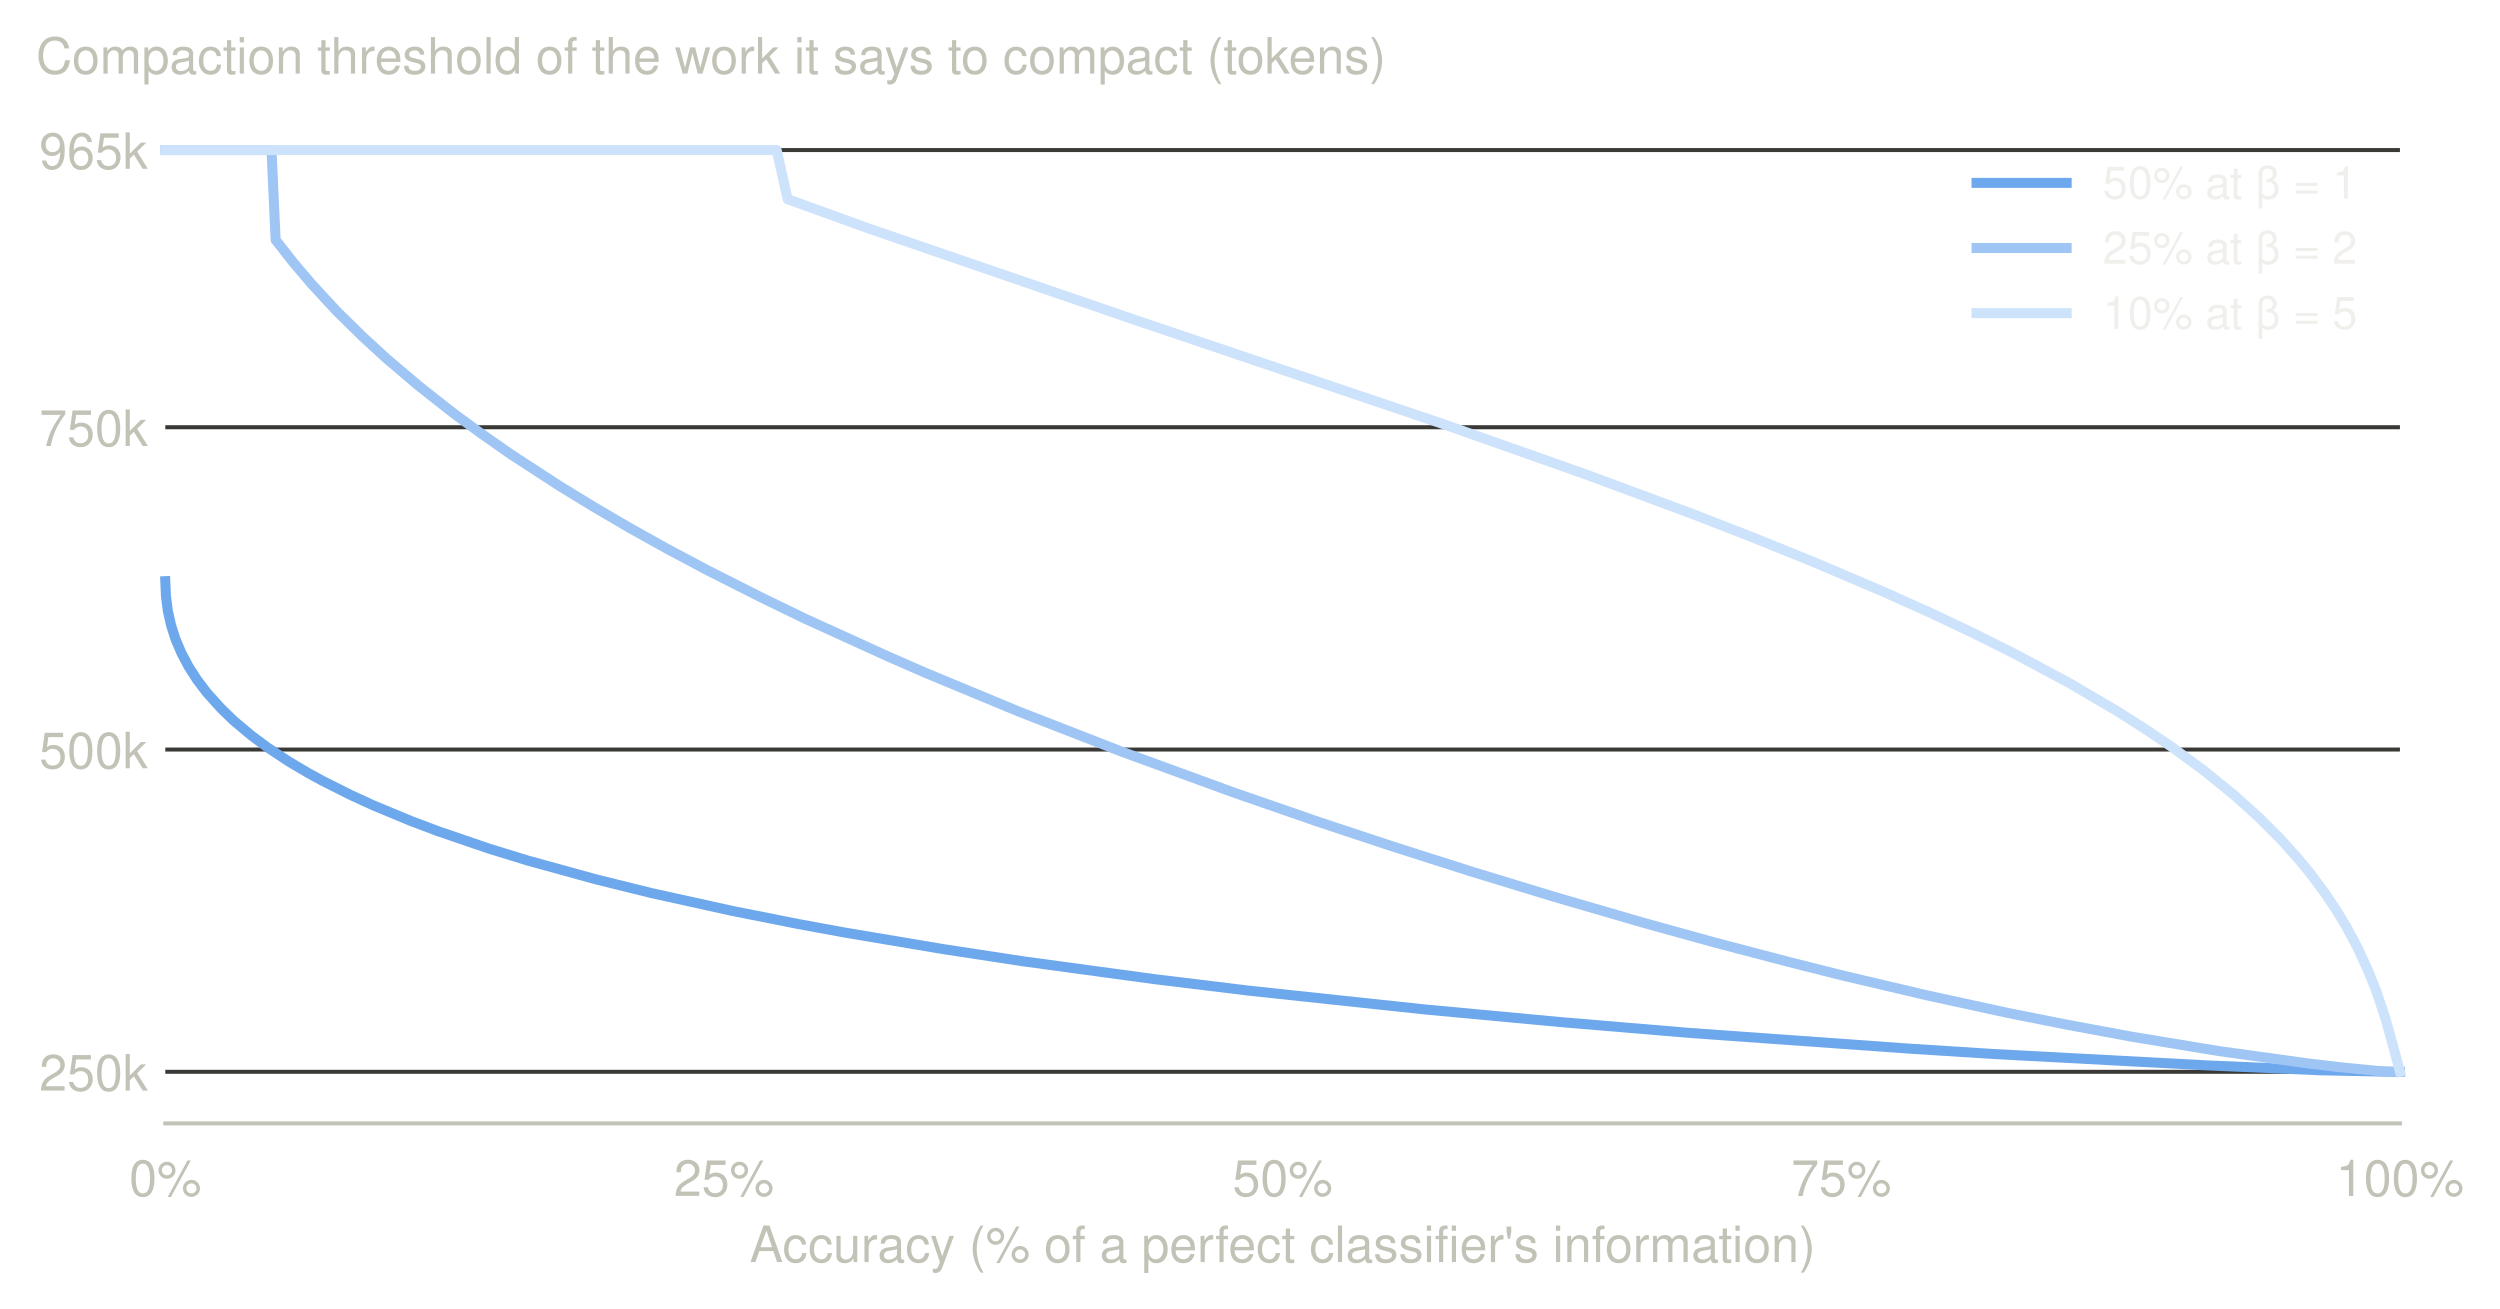
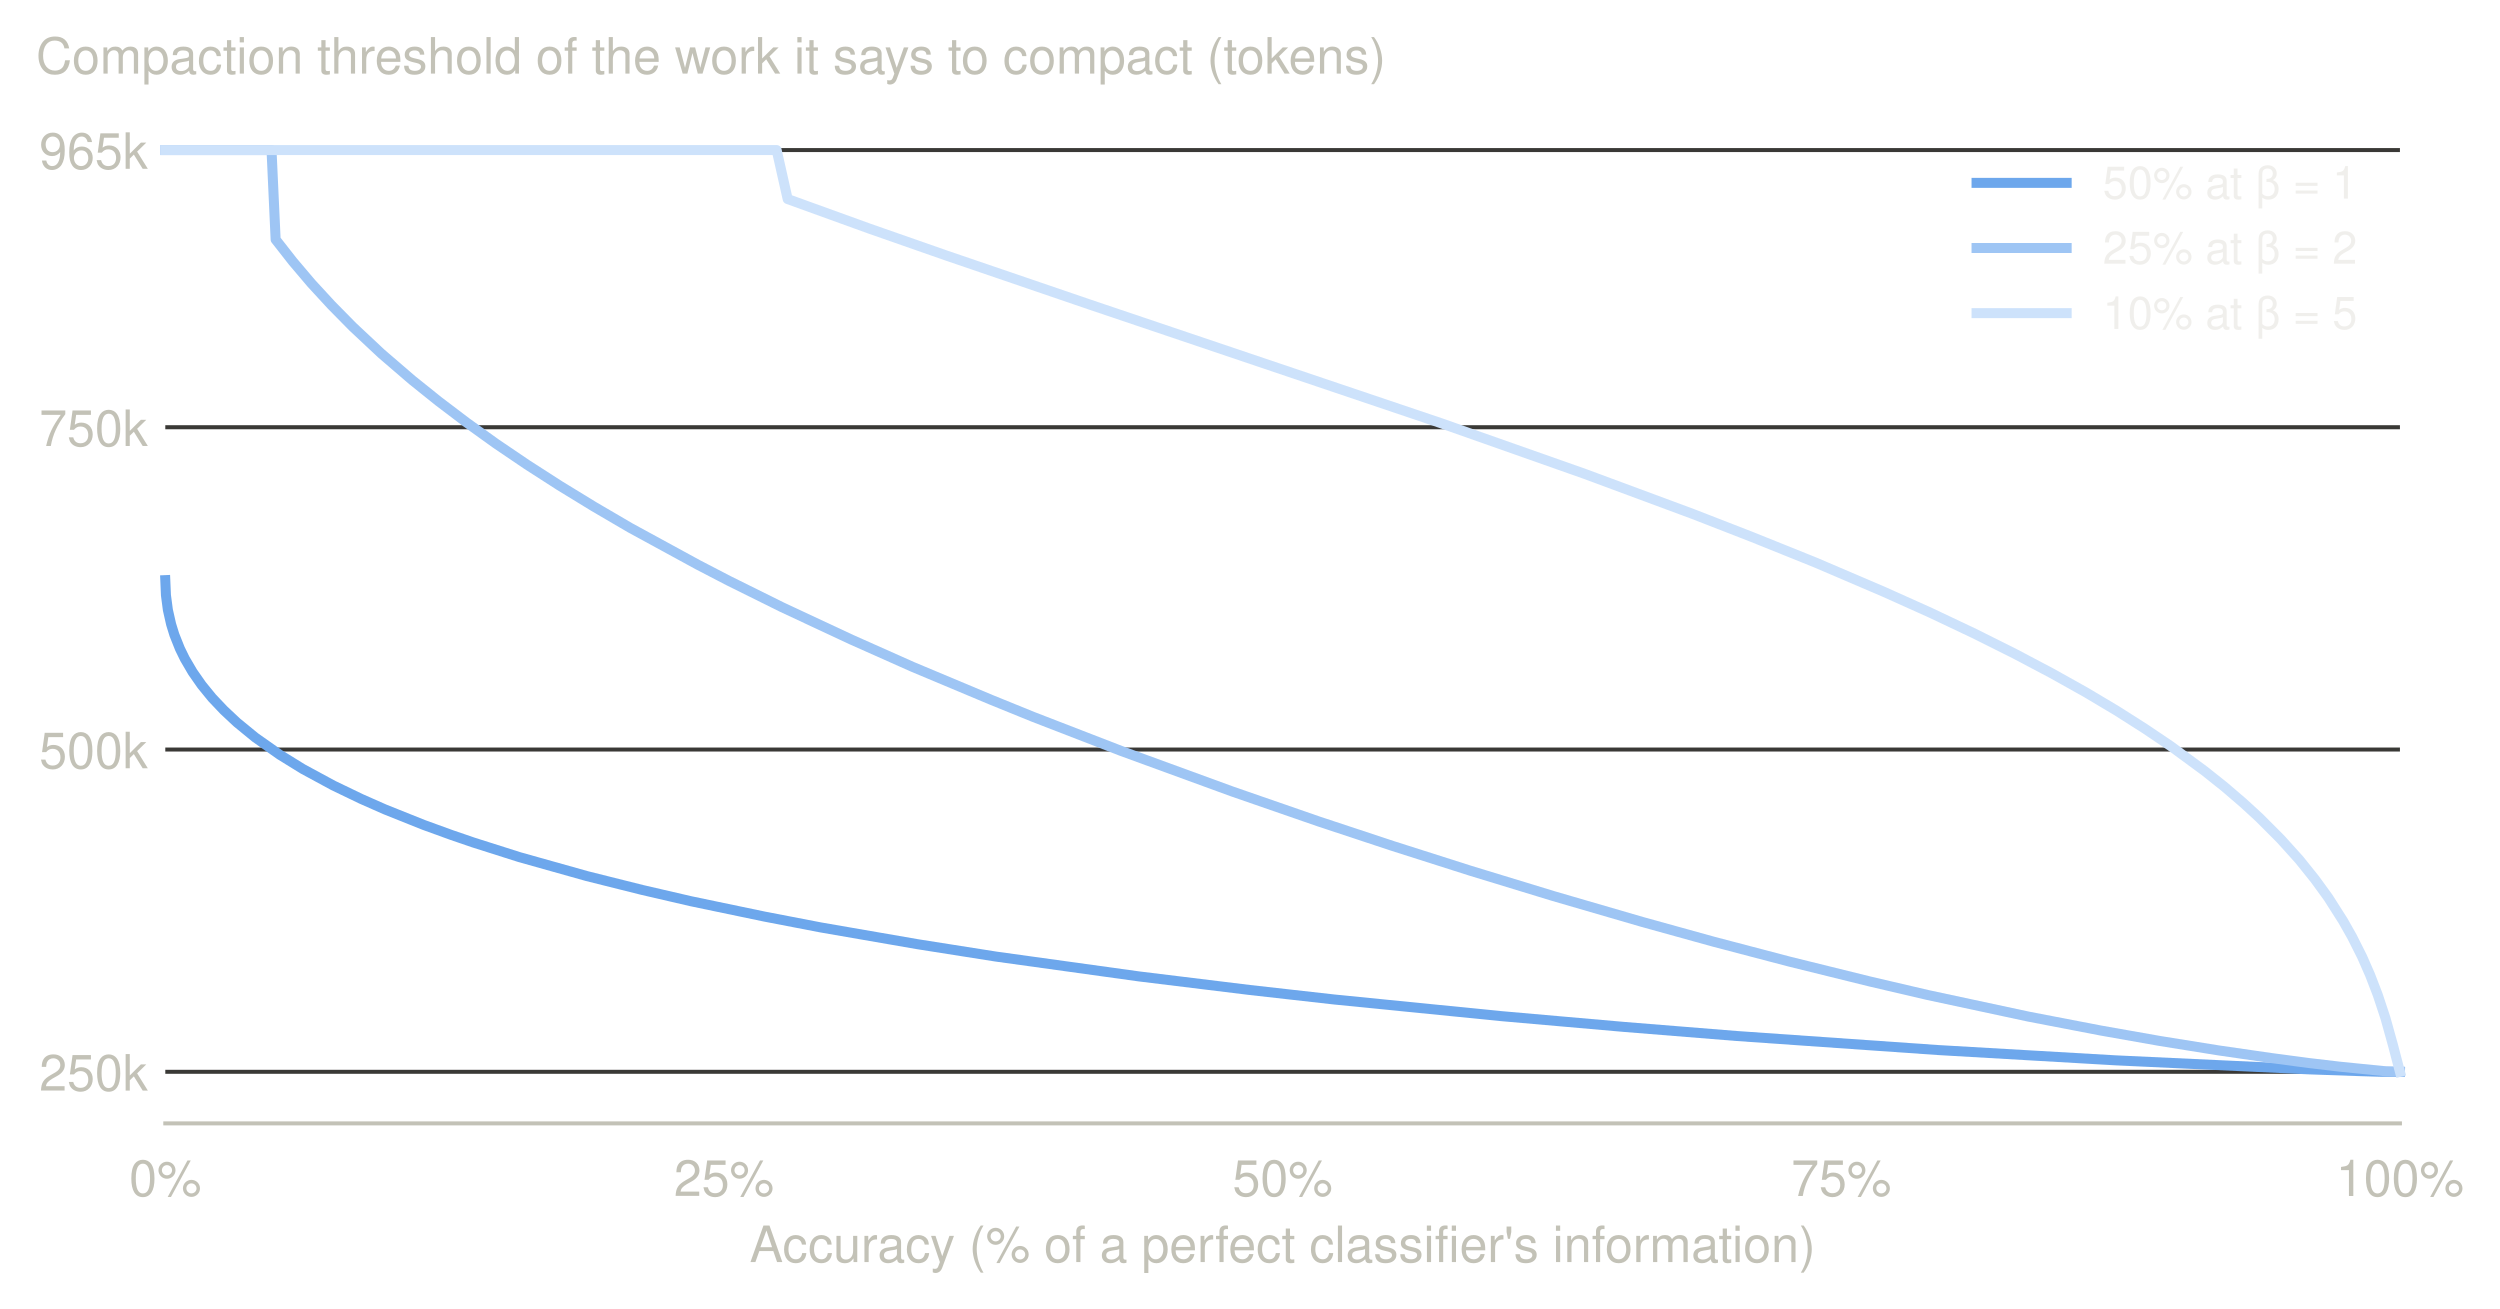
<svg xmlns="http://www.w3.org/2000/svg" width="499.408pt" height="261.454pt" viewBox="0 0 499.408 261.454" version="1.1">
  <defs>
    <style type="text/css">*{stroke-linejoin: round; stroke-linecap: butt}</style>
  </defs>
  <g id="figure_1">
    <g id="patch_1">
      <path d="M 0 261.454  L 499.408 261.454  L 499.408 0  L 0 0  L 0 261.454  z " style="fill: none" />
    </g>
    <g id="axes_1">
      <g id="patch_2">
        <path d="M 33.02 224.411  L 479.42 224.411  L 479.42 24.827  L 33.02 24.827  L 33.02 224.411  z " style="fill: none" />
      </g>
      <g id="matplotlib.axis_1">
        <g id="xtick_1">
          <g id="line2d_1" />
          <g id="text_1">
            <text style="font-size: 10px; font-family: 'Helvetica', 'Arial', 'DejaVu Sans'; text-anchor: middle; fill: #c3c2b7" x="33.02" y="238.911" transform="rotate(-0 33.02 238.9111)">0%</text>
          </g>
        </g>
        <g id="xtick_2">
          <g id="line2d_2" />
          <g id="text_2">
            <text style="font-size: 10px; font-family: 'Helvetica', 'Arial', 'DejaVu Sans'; text-anchor: middle; fill: #c3c2b7" x="144.62" y="238.911" transform="rotate(-0 144.62 238.9111)">25%</text>
          </g>
        </g>
        <g id="xtick_3">
          <g id="line2d_3" />
          <g id="text_3">
            <text style="font-size: 10px; font-family: 'Helvetica', 'Arial', 'DejaVu Sans'; text-anchor: middle; fill: #c3c2b7" x="256.22" y="238.911" transform="rotate(-0 256.22 238.9111)">50%</text>
          </g>
        </g>
        <g id="xtick_4">
          <g id="line2d_4" />
          <g id="text_4">
            <text style="font-size: 10px; font-family: 'Helvetica', 'Arial', 'DejaVu Sans'; text-anchor: middle; fill: #c3c2b7" x="367.82" y="238.911" transform="rotate(-0 367.82 238.9111)">75%</text>
          </g>
        </g>
        <g id="xtick_5">
          <g id="line2d_5" />
          <g id="text_5">
            <text style="font-size: 10px; font-family: 'Helvetica', 'Arial', 'DejaVu Sans'; text-anchor: middle; fill: #c3c2b7" x="479.42" y="238.911" transform="rotate(-0 479.42 238.9111)">100%</text>
          </g>
        </g>
        <g id="text_6">
          <text style="font-size: 10px; font-family: 'Helvetica', 'Arial', 'DejaVu Sans'; text-anchor: middle; fill: #c3c2b7" x="256.22" y="252.11" transform="rotate(-0 256.22 252.1103)">Accuracy (% of a perfect classifier's information)</text>
        </g>
      </g>
      <g id="matplotlib.axis_2">
        <g id="ytick_1">
          <g id="line2d_6">
            <path d="M 33.02 214.11  L 479.42 214.11  " clip-path="url(#p38efda6e9a)" style="fill: none; stroke: #3a3936; stroke-width: 0.8; stroke-linecap: square" />
          </g>
          <g id="line2d_7" />
          <g id="text_7">
            <text style="font-size: 10px; font-family: 'Helvetica', 'Arial', 'DejaVu Sans'; text-anchor: end; fill: #c3c2b7" x="29.52" y="217.86" transform="rotate(-0 29.52 217.86)">250k</text>
          </g>
        </g>
        <g id="ytick_2">
          <g id="line2d_8">
            <path d="M 33.02 149.728  L 479.42 149.728  " clip-path="url(#p38efda6e9a)" style="fill: none; stroke: #3a3936; stroke-width: 0.8; stroke-linecap: square" />
          </g>
          <g id="line2d_9" />
          <g id="text_8">
            <text style="font-size: 10px; font-family: 'Helvetica', 'Arial', 'DejaVu Sans'; text-anchor: end; fill: #c3c2b7" x="29.52" y="153.478" transform="rotate(-0 29.52 153.4781)">500k</text>
          </g>
        </g>
        <g id="ytick_3">
          <g id="line2d_10">
            <path d="M 33.02 85.346  L 479.42 85.346  " clip-path="url(#p38efda6e9a)" style="fill: none; stroke: #3a3936; stroke-width: 0.8; stroke-linecap: square" />
          </g>
          <g id="line2d_11" />
          <g id="text_9">
            <text style="font-size: 10px; font-family: 'Helvetica', 'Arial', 'DejaVu Sans'; text-anchor: end; fill: #c3c2b7" x="29.52" y="89.096" transform="rotate(-0 29.52 89.09613)">750k</text>
          </g>
        </g>
        <g id="ytick_4">
          <g id="line2d_12">
            <path d="M 33.02 29.978  L 479.42 29.978  " clip-path="url(#p38efda6e9a)" style="fill: none; stroke: #3a3936; stroke-width: 0.8; stroke-linecap: square" />
          </g>
          <g id="line2d_13" />
          <g id="text_10">
            <text style="font-size: 10px; font-family: 'Helvetica', 'Arial', 'DejaVu Sans'; text-anchor: end; fill: #c3c2b7" x="29.52" y="33.728" transform="rotate(-0 29.52 33.72767)">965k</text>
          </g>
        </g>
        <g id="text_11">
          <text style="font-size: 10px; font-family: 'Helvetica', 'Arial', 'DejaVu Sans'; text-anchor: start; fill: #c3c2b7" x="7.2" y="14.7" transform="rotate(-0 7.2 14.7)">Compaction threshold of the work it says to compact (tokens)</text>
        </g>
      </g>
      <g id="line2d_14">
-         <path d="M 33.02 116.095  L 33.149 119.108  L 33.535 122.07  L 34.18 124.928  L 35.083 127.735  L 36.245 130.465  L 37.668 133.143  L 39.352 135.77  L 41.299 138.345  L 44.105 141.461  L 46.649 143.934  L 50.208 146.921  L 53.361 149.265  L 57.689 152.123  L 61.464 154.364  L 64.481 156.012  L 69.866 158.716  L 74.5 160.853  L 82.005 163.969  L 87.386 166.004  L 97.547 169.48  L 105.402 171.901  L 119.045 175.661  L 130.182 178.417  L 146.301 181.971  L 159.396 184.572  L 168.631 186.271  L 188.388 189.593  L 204.41 192.04  L 230.58 195.594  L 249.606 197.912  L 284.58 201.646  L 311.938 204.195  L 337.715 206.358  L 381.713 209.5  L 398.311 210.556  L 440.861 212.822  L 463.339 213.801  L 478.461 214.11  L 479.42 214.11  L 479.42 214.11  " style="fill: none; stroke: #6da7ec; stroke-width: 2; stroke-linecap: square" />
+         <path d="M 33.02 115.889  L 33.149 118.902  L 33.535 121.838  L 34.18 124.696  L 34.833 126.808  L 35.931 129.564  L 36.924 131.598  L 38.477 134.251  L 40.293 136.852  L 42.371 139.401  L 44.716 141.873  L 47.327 144.32  L 50.97 147.307  L 55.906 150.784  L 60.494 153.617  L 66.581 156.913  L 72.146 159.591  L 76.927 161.703  L 84.657 164.793  L 90.191 166.802  L 94.545 168.296  L 103.79 171.232  L 117.265 175.017  L 128.27 177.773  L 138.055 180.039  L 152.737 183.104  L 163.962 185.267  L 183.282 188.615  L 198.949 191.087  L 227.537 195.053  L 249.606 197.757  L 266.545 199.663  L 299.887 202.985  L 324.528 205.148  L 346.873 206.951  L 387.114 209.758  L 422.654 211.818  L 459.055 213.518  L 461.321 213.621  L 471.587 213.981  L 475.878 214.11  L 479.42 214.11  L 479.42 214.11  " style="fill: none; stroke: #6da7ec; stroke-width: 2; stroke-linecap: square" />
      </g>
      <g id="line2d_15">
-         <path d="M 33.02 29.978  L 54.24 29.978  L 55.061 47.927  L 58.51 52.331  L 62.225 56.709  L 67.248 62.143  L 72.703 67.499  L 77.384 71.774  L 83.643 77.079  L 90.366 82.385  L 96.088 86.582  L 102.125 90.806  L 111.791 97.089  L 118.655 101.287  L 125.87 105.511  L 133.448 109.734  L 141.402 113.957  L 151.898 119.263  L 160.759 123.563  L 177.32 131.109  L 184.855 134.405  L 203.537 142.157  L 223.906 150.089  L 246.185 158.226  L 263.427 164.201  L 278.124 169.068  L 293.721 174.039  L 310.335 179.112  L 328.116 184.288  L 342.34 188.228  L 357.45 192.194  L 368.093 194.873  L 385.069 198.864  L 401.172 202.367  L 412.832 204.684  L 425.902 207.105  L 443.211 209.964  L 461.248 212.462  L 467.378 213.183  L 476.415 214.084  L 479.42 214.11  L 479.42 214.11  " style="fill: none; stroke: #9ec5f4; stroke-width: 2; stroke-linecap: square" />
+         <path d="M 33.02 29.978  L 54.24 29.978  L 55.061 47.85  L 58.51 52.254  L 62.225 56.632  L 66.209 60.958  L 70.469 65.285  L 76.187 70.641  L 82.355 75.946  L 87.62 80.17  L 93.188 84.393  L 99.067 88.617  L 105.264 92.814  L 111.791 97.012  L 118.655 101.21  L 125.87 105.433  L 139.378 112.799  L 145.525 115.992  L 156.276 121.323  L 170.053 127.761  L 182.313 133.221  L 198.036 139.813  L 206.339 143.187  L 223.906 149.986  L 246.185 158.123  L 263.427 164.098  L 278.124 168.965  L 293.721 173.936  L 310.335 179.009  L 328.116 184.185  L 342.34 188.125  L 357.45 192.091  L 373.607 196.083  L 385.069 198.761  L 405.251 203.088  L 419.697 205.869  L 431.506 207.955  L 443.211 209.835  L 453.699 211.354  L 461.248 212.359  L 467.378 213.08  L 476.597 214.007  L 479.42 214.11  L 479.42 214.11  " style="fill: none; stroke: #9ec5f4; stroke-width: 2; stroke-linecap: square" />
      </g>
      <g id="line2d_16">
-         <path d="M 33.02 29.978  L 155.145 29.978  L 157.347 39.789  L 173.643 45.687  L 227.289 64.1  L 287.957 84.599  L 316.512 94.669  L 338.179 102.703  L 350.024 107.313  L 362.692 112.438  L 376.342 118.258  L 385.577 122.404  L 394.384 126.576  L 402.471 130.62  L 413.342 136.44  L 422.833 142.002  L 428.46 145.582  L 433.579 149.033  L 440.384 154.029  L 446.244 158.793  L 451.286 163.326  L 455.601 167.652  L 459.292 171.772  L 461.444 174.399  L 464.264 178.159  L 466.667 181.739  L 468.695 185.087  L 470.928 189.259  L 473.096 193.971  L 474.721 198.066  L 476.513 203.423  L 478.027 208.856  L 479.42 214.11  L 479.42 214.11  " style="fill: none; stroke: #cde2fb; stroke-width: 2; stroke-linecap: square" />
+         <path d="M 33.02 29.978  L 155.145 29.978  L 157.347 39.764  L 173.643 45.661  L 188.956 51.018  L 217.731 60.855  L 287.957 84.574  L 316.512 94.643  L 338.179 102.678  L 350.024 107.287  L 362.692 112.387  L 376.342 118.232  L 385.577 122.379  L 394.384 126.551  L 402.471 130.594  L 409.878 134.508  L 416.651 138.294  L 422.833 141.976  L 428.46 145.556  L 433.579 149.007  L 440.384 154.003  L 444.39 157.196  L 448.141 160.415  L 451.286 163.3  L 455.601 167.626  L 459.292 171.721  L 462.433 175.635  L 465.108 179.318  L 468.057 183.954  L 469.875 187.173  L 471.867 191.139  L 473.46 194.77  L 474.995 198.761  L 476.513 203.345  L 478.027 208.779  L 479.42 214.11  L 479.42 214.11  " style="fill: none; stroke: #cde2fb; stroke-width: 2; stroke-linecap: square" />
      </g>
      <g id="patch_3">
        <path d="M 33.02 224.411  L 479.42 224.411  " style="fill: none; stroke: #c3c2b7; stroke-width: 0.8; stroke-linejoin: miter; stroke-linecap: square" />
      </g>
      <g id="legend_1">
        <g id="line2d_17">
          <path d="M 394.842 36.527  L 403.842 36.527  L 412.842 36.527  " style="fill: none; stroke: #6da7ec; stroke-width: 2; stroke-linecap: square" />
        </g>
        <g id="text_12">
          <text style="font-size: 9px; font-family: 'Helvetica', 'Arial', 'DejaVu Sans'; text-anchor: start; fill: #f0efec" x="420.043" y="39.677" transform="rotate(-0 420.0425 39.67711)">50% at β = 1</text>
        </g>
        <g id="line2d_18">
          <path d="M 394.842 49.539  L 403.842 49.539  L 412.842 49.539  " style="fill: none; stroke: #9ec5f4; stroke-width: 2; stroke-linecap: square" />
        </g>
        <g id="text_13">
          <text style="font-size: 9px; font-family: 'Helvetica', 'Arial', 'DejaVu Sans'; text-anchor: start; fill: #f0efec" x="420.043" y="52.689" transform="rotate(-0 420.0425 52.68914)">25% at β = 2</text>
        </g>
        <g id="line2d_19">
          <path d="M 394.842 62.551  L 403.842 62.551  L 412.842 62.551  " style="fill: none; stroke: #cde2fb; stroke-width: 2; stroke-linecap: square" />
        </g>
        <g id="text_14">
          <text style="font-size: 9px; font-family: 'Helvetica', 'Arial', 'DejaVu Sans'; text-anchor: start; fill: #f0efec" x="420.043" y="65.701" transform="rotate(-0 420.0425 65.70117)">10% at β = 5</text>
        </g>
      </g>
    </g>
  </g>
  <defs>
    <clipPath id="p38efda6e9a">
      <rect x="33.02" y="24.827" width="446.4" height="199.584" />
    </clipPath>
  </defs>
</svg>
